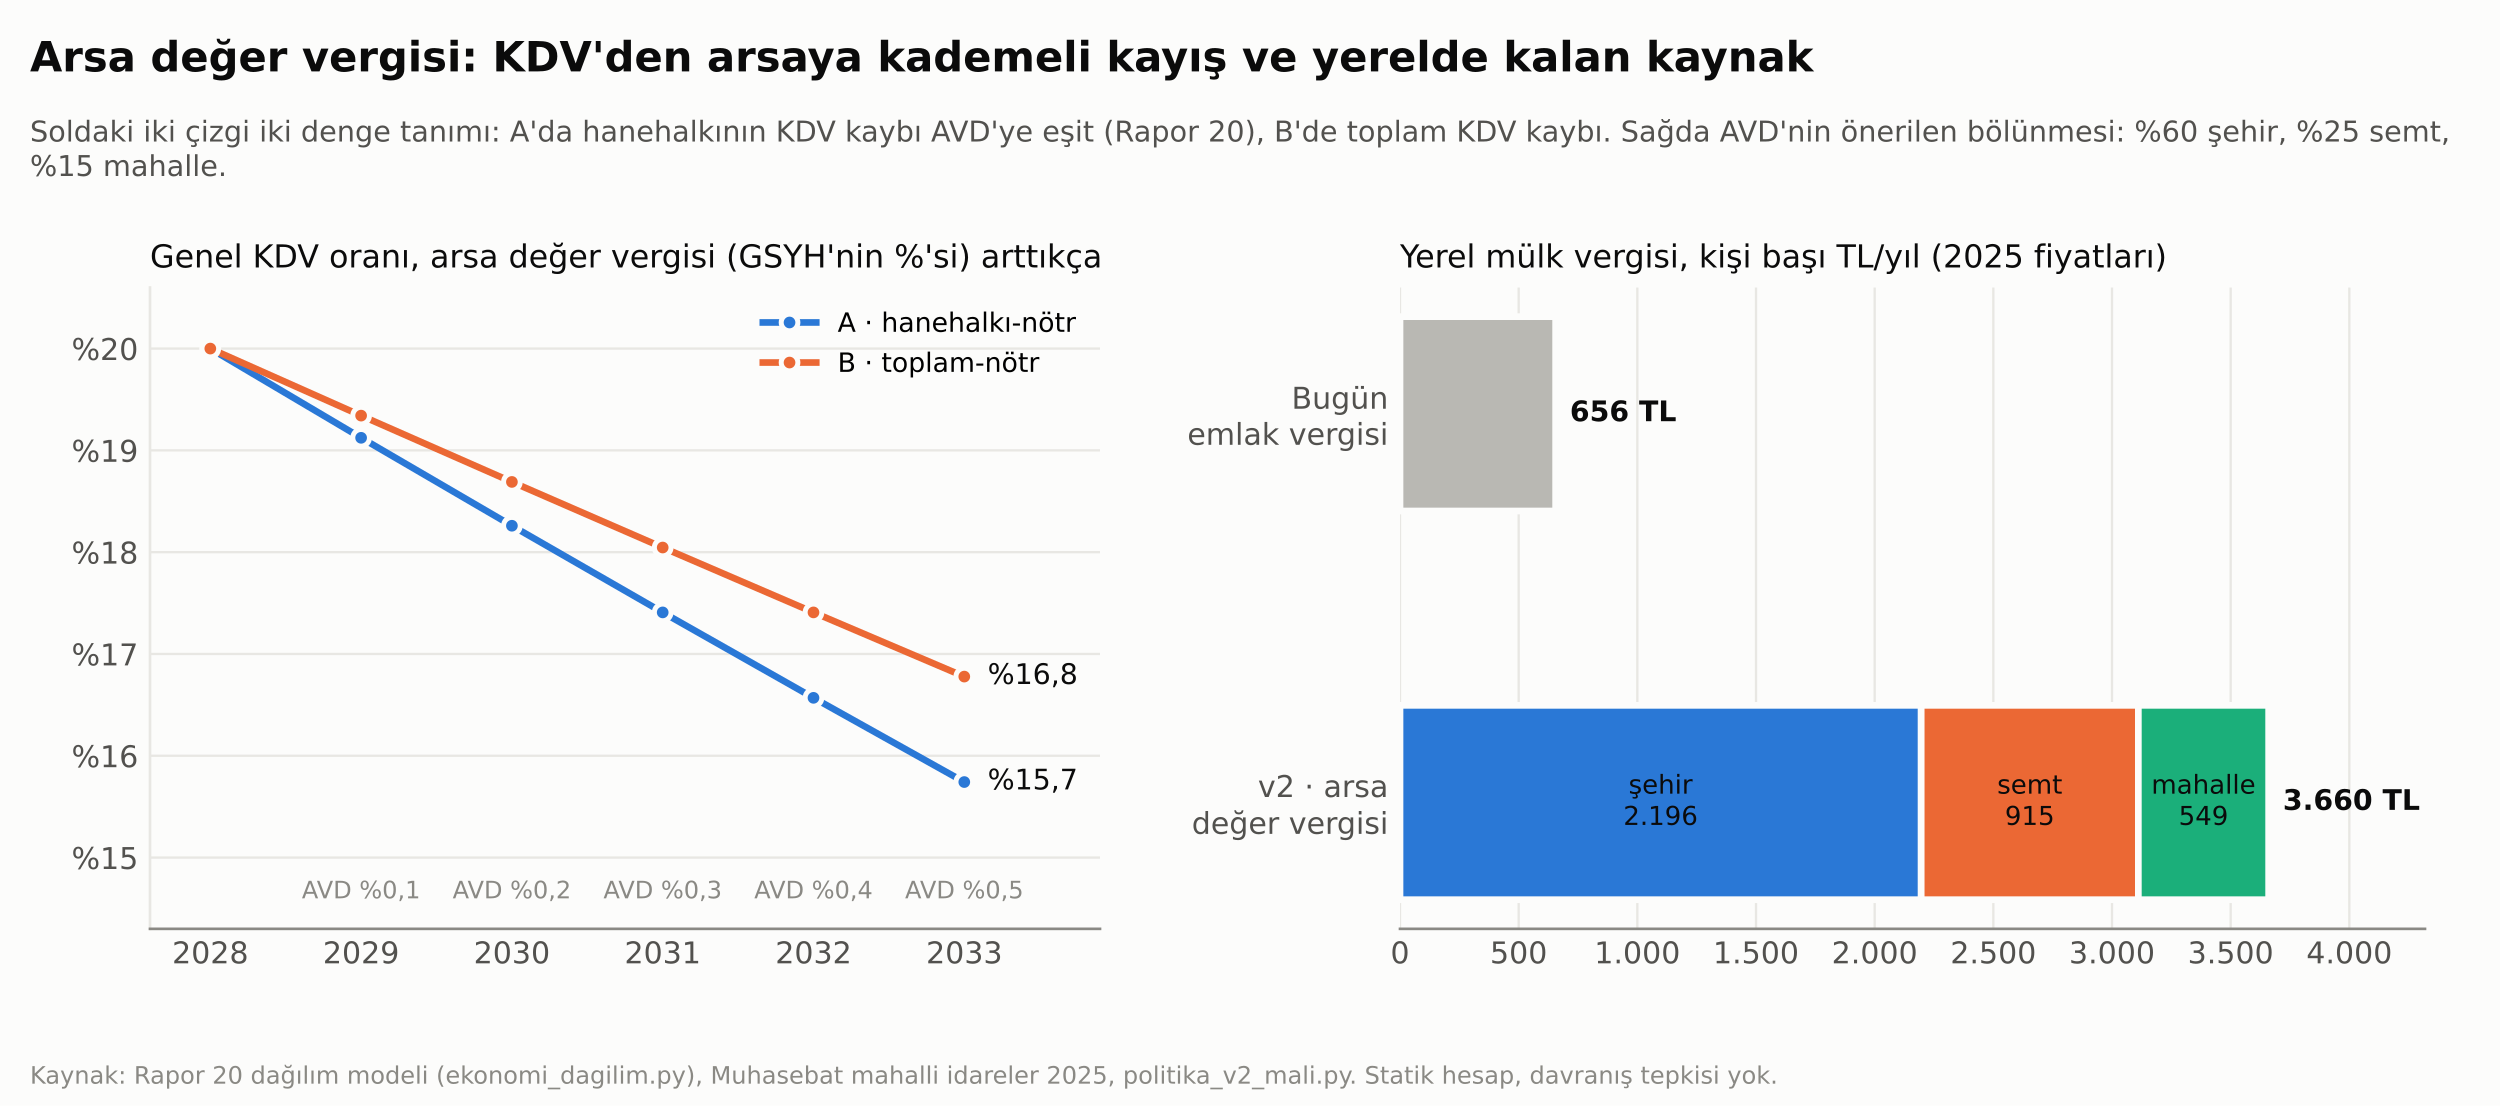
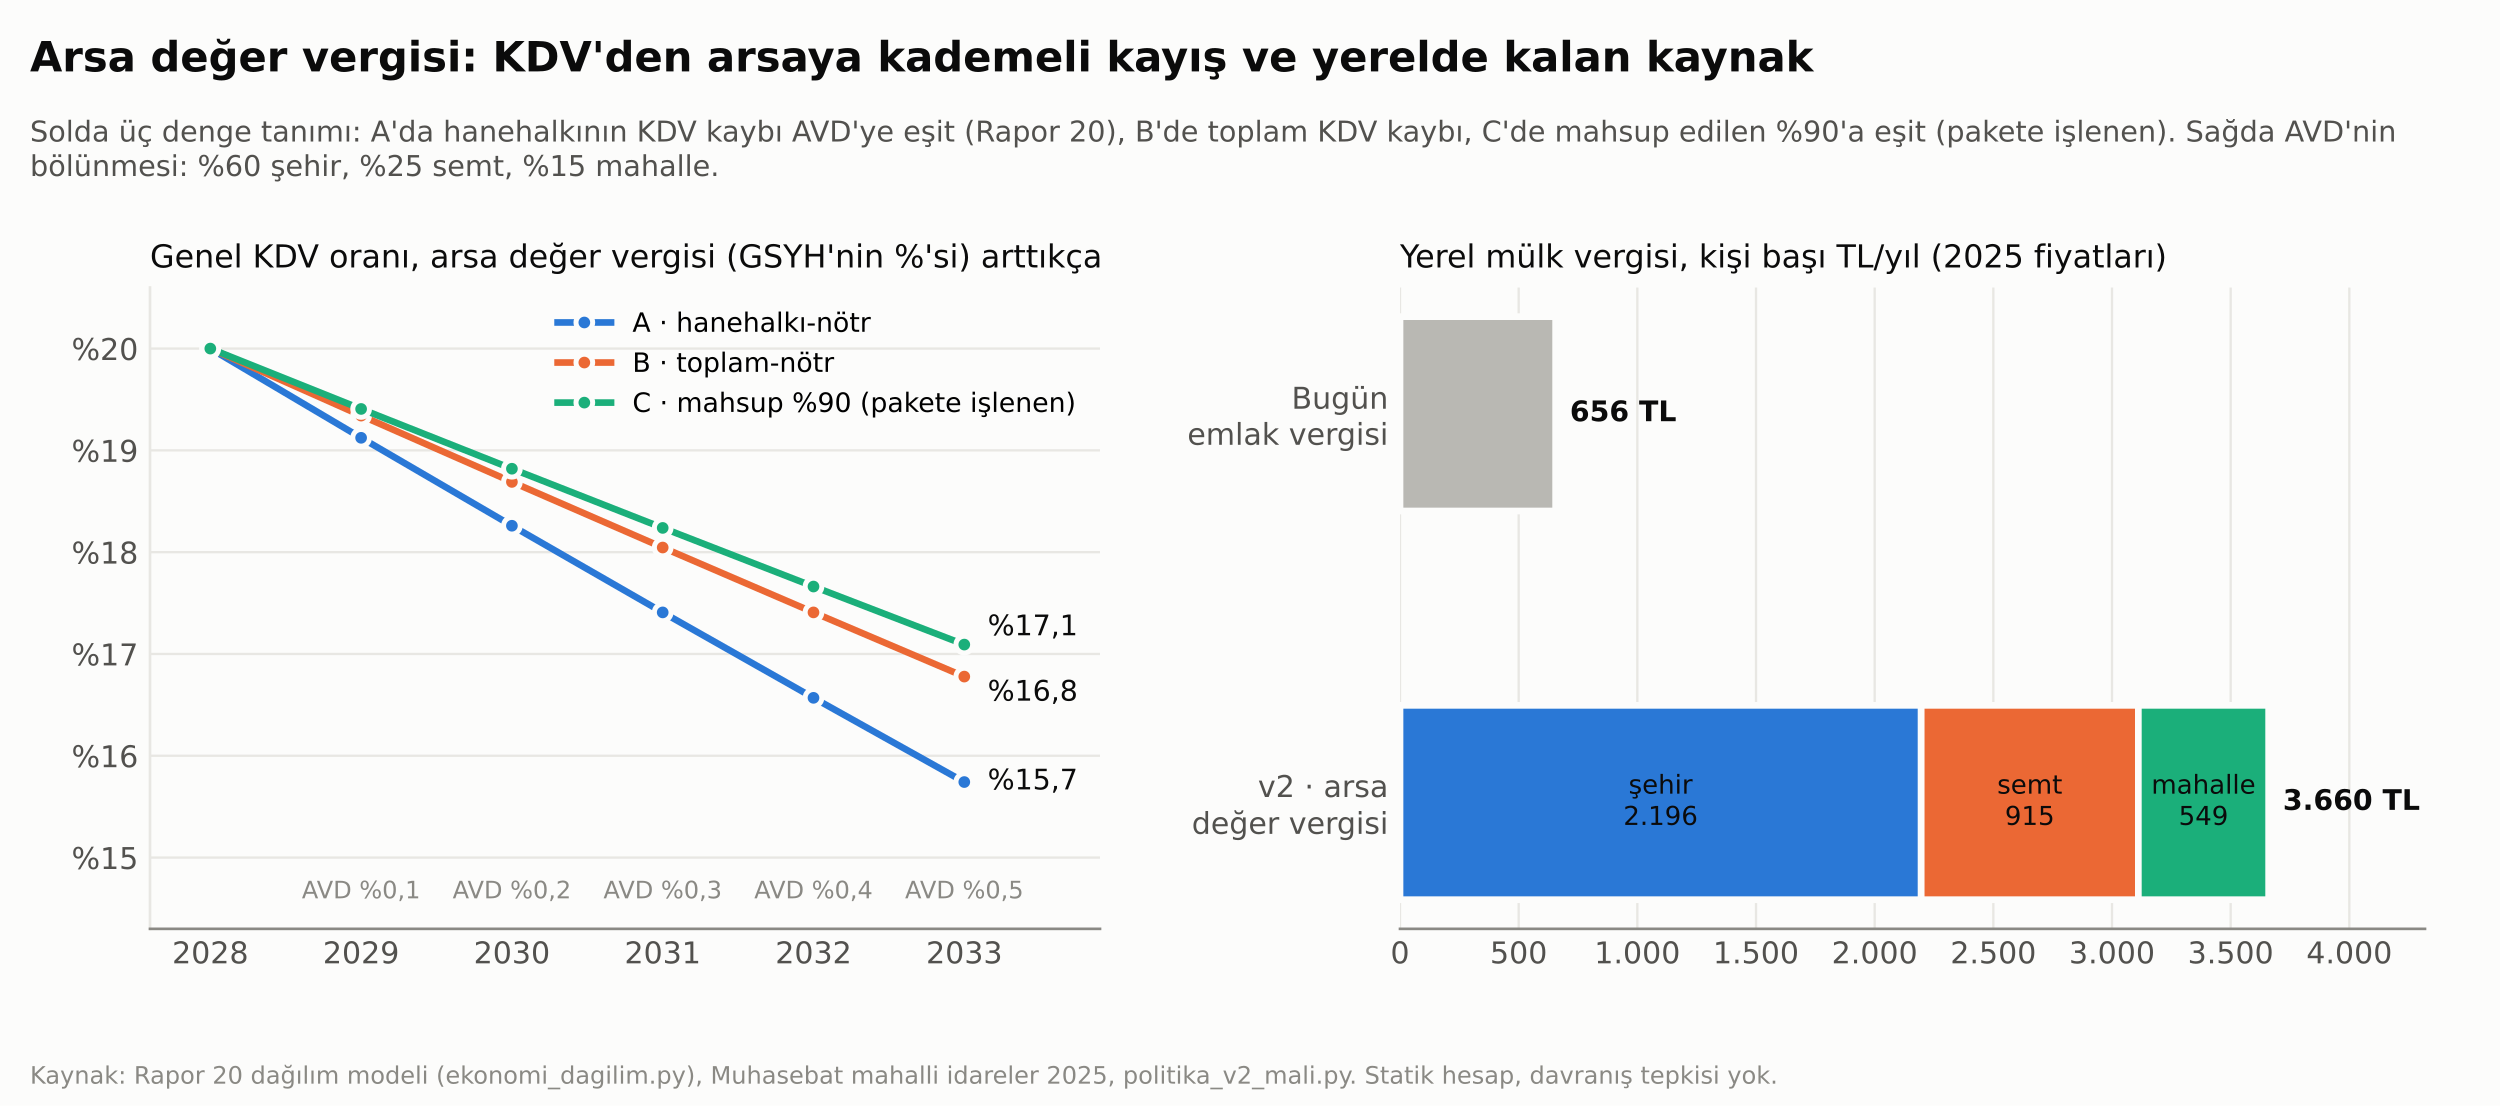
<svg xmlns="http://www.w3.org/2000/svg" xmlns:xlink="http://www.w3.org/1999/xlink" width="748.8pt" height="331.2pt" viewBox="0 0 748.8 331.2" version="1.1">
  <defs>
    <style type="text/css">*{stroke-linejoin: round; stroke-linecap: butt}</style>
  </defs>
  <g id="figure_1">
    <g id="patch_1">
      <path d="M 0 331.2  L 748.8 331.2  L 748.8 0  L 0 0  z " style="fill: #fcfcfb" />
    </g>
    <g id="axes_1">
      <g id="patch_2">
        <path d="M 44.928 278.208  L 329.472 278.208  L 329.472 86.112  L 44.928 86.112  z " style="fill: #fcfcfb" />
      </g>
      <g id="matplotlib.axis_1">
        <g id="xtick_1">
          <g id="line2d_1" />
          <g id="text_1">
            <text style="font-size: 9px; font-family: 'DejaVu Sans'; text-anchor: middle; fill: #52514e" x="62.994" y="288.546" transform="rotate(-0 62.99429 288.5459)">2028</text>
          </g>
        </g>
        <g id="xtick_2">
          <g id="line2d_2" />
          <g id="text_2">
            <text style="font-size: 9px; font-family: 'DejaVu Sans'; text-anchor: middle; fill: #52514e" x="108.16" y="288.546" transform="rotate(-0 108.16 288.5459)">2029</text>
          </g>
        </g>
        <g id="xtick_3">
          <g id="line2d_3" />
          <g id="text_3">
            <text style="font-size: 9px; font-family: 'DejaVu Sans'; text-anchor: middle; fill: #52514e" x="153.326" y="288.546" transform="rotate(-0 153.3257 288.5459)">2030</text>
          </g>
        </g>
        <g id="xtick_4">
          <g id="line2d_4" />
          <g id="text_4">
            <text style="font-size: 9px; font-family: 'DejaVu Sans'; text-anchor: middle; fill: #52514e" x="198.491" y="288.546" transform="rotate(-0 198.4914 288.5459)">2031</text>
          </g>
        </g>
        <g id="xtick_5">
          <g id="line2d_5" />
          <g id="text_5">
            <text style="font-size: 9px; font-family: 'DejaVu Sans'; text-anchor: middle; fill: #52514e" x="243.657" y="288.546" transform="rotate(-0 243.6571 288.5459)">2032</text>
          </g>
        </g>
        <g id="xtick_6">
          <g id="line2d_6" />
          <g id="text_6">
            <text style="font-size: 9px; font-family: 'DejaVu Sans'; text-anchor: middle; fill: #52514e" x="288.823" y="288.546" transform="rotate(-0 288.8229 288.5459)">2033</text>
          </g>
        </g>
      </g>
      <g id="matplotlib.axis_2">
        <g id="ytick_1">
          <g id="line2d_7">
-             <path d="M 44.928 256.864  L 329.472 256.864  " clip-path="url(#pe2fc08d6ae)" style="fill: none; stroke: #e8e7e3; stroke-width: 0.7; stroke-linecap: square" />
+             <path d="M 44.928 256.864  L 329.472 256.864  " clip-path="url(#p0016847a85)" style="fill: none; stroke: #e8e7e3; stroke-width: 0.7; stroke-linecap: square" />
          </g>
          <g id="line2d_8" />
          <g id="text_7">
            <text style="font-size: 9px; font-family: 'DejaVu Sans'; text-anchor: end; fill: #52514e" x="41.428" y="260.283" transform="rotate(-0 41.428 260.2829)">%15</text>
          </g>
        </g>
        <g id="ytick_2">
          <g id="line2d_9">
-             <path d="M 44.928 226.373  L 329.472 226.373  " clip-path="url(#pe2fc08d6ae)" style="fill: none; stroke: #e8e7e3; stroke-width: 0.7; stroke-linecap: square" />
+             <path d="M 44.928 226.373  L 329.472 226.373  " clip-path="url(#p0016847a85)" style="fill: none; stroke: #e8e7e3; stroke-width: 0.7; stroke-linecap: square" />
          </g>
          <g id="line2d_10" />
          <g id="text_8">
            <text style="font-size: 9px; font-family: 'DejaVu Sans'; text-anchor: end; fill: #52514e" x="41.428" y="229.792" transform="rotate(-0 41.428 229.7915)">%16</text>
          </g>
        </g>
        <g id="ytick_3">
          <g id="line2d_11">
-             <path d="M 44.928 195.881  L 329.472 195.881  " clip-path="url(#pe2fc08d6ae)" style="fill: none; stroke: #e8e7e3; stroke-width: 0.7; stroke-linecap: square" />
+             <path d="M 44.928 195.881  L 329.472 195.881  " clip-path="url(#p0016847a85)" style="fill: none; stroke: #e8e7e3; stroke-width: 0.7; stroke-linecap: square" />
          </g>
          <g id="line2d_12" />
          <g id="text_9">
            <text style="font-size: 9px; font-family: 'DejaVu Sans'; text-anchor: end; fill: #52514e" x="41.428" y="199.3" transform="rotate(-0 41.428 199.3001)">%17</text>
          </g>
        </g>
        <g id="ytick_4">
          <g id="line2d_13">
-             <path d="M 44.928 165.39  L 329.472 165.39  " clip-path="url(#pe2fc08d6ae)" style="fill: none; stroke: #e8e7e3; stroke-width: 0.7; stroke-linecap: square" />
+             <path d="M 44.928 165.39  L 329.472 165.39  " clip-path="url(#p0016847a85)" style="fill: none; stroke: #e8e7e3; stroke-width: 0.7; stroke-linecap: square" />
          </g>
          <g id="line2d_14" />
          <g id="text_10">
            <text style="font-size: 9px; font-family: 'DejaVu Sans'; text-anchor: end; fill: #52514e" x="41.428" y="168.809" transform="rotate(-0 41.428 168.8087)">%18</text>
          </g>
        </g>
        <g id="ytick_5">
          <g id="line2d_15">
-             <path d="M 44.928 134.898  L 329.472 134.898  " clip-path="url(#pe2fc08d6ae)" style="fill: none; stroke: #e8e7e3; stroke-width: 0.7; stroke-linecap: square" />
+             <path d="M 44.928 134.898  L 329.472 134.898  " clip-path="url(#p0016847a85)" style="fill: none; stroke: #e8e7e3; stroke-width: 0.7; stroke-linecap: square" />
          </g>
          <g id="line2d_16" />
          <g id="text_11">
            <text style="font-size: 9px; font-family: 'DejaVu Sans'; text-anchor: end; fill: #52514e" x="41.428" y="138.317" transform="rotate(-0 41.428 138.3172)">%19</text>
          </g>
        </g>
        <g id="ytick_6">
          <g id="line2d_17">
-             <path d="M 44.928 104.407  L 329.472 104.407  " clip-path="url(#pe2fc08d6ae)" style="fill: none; stroke: #e8e7e3; stroke-width: 0.7; stroke-linecap: square" />
+             <path d="M 44.928 104.407  L 329.472 104.407  " clip-path="url(#p0016847a85)" style="fill: none; stroke: #e8e7e3; stroke-width: 0.7; stroke-linecap: square" />
          </g>
          <g id="line2d_18" />
          <g id="text_12">
            <text style="font-size: 9px; font-family: 'DejaVu Sans'; text-anchor: end; fill: #52514e" x="41.428" y="107.826" transform="rotate(-0 41.428 107.8258)">%20</text>
          </g>
        </g>
      </g>
      <g id="line2d_19">
-         <path d="M 62.994 104.407  L 108.16 131.132  L 153.326 157.47  L 198.491 183.428  L 243.657 209.015  L 288.823 234.24  " clip-path="url(#pe2fc08d6ae)" style="fill: none; stroke: #2a78d6; stroke-width: 2; stroke-linecap: square" />
+         <path d="M 62.994 104.407  L 108.16 131.132  L 153.326 157.47  L 198.491 183.428  L 243.657 209.015  L 288.823 234.24  " clip-path="url(#p0016847a85)" style="fill: none; stroke: #2a78d6; stroke-width: 2; stroke-linecap: square" />
        <defs>
-           <path id="m3d998fdf48" d="M 0 2.5  C 0.663 2.5 1.299 2.237 1.768 1.768  C 2.237 1.299 2.5 0.663 2.5 0  C 2.5 -0.663 2.237 -1.299 1.768 -1.768  C 1.299 -2.237 0.663 -2.5 0 -2.5  C -0.663 -2.5 -1.299 -2.237 -1.768 -1.768  C -2.237 -1.299 -2.5 -0.663 -2.5 0  C -2.5 0.663 -2.237 1.299 -1.768 1.768  C -1.299 2.237 -0.663 2.5 0 2.5  z " style="stroke: #fcfcfb; stroke-width: 1.5" />
+           <path id="m963bd24d7d" d="M 0 2.5  C 0.663 2.5 1.299 2.237 1.768 1.768  C 2.237 1.299 2.5 0.663 2.5 0  C 2.5 -0.663 2.237 -1.299 1.768 -1.768  C 1.299 -2.237 0.663 -2.5 0 -2.5  C -0.663 -2.5 -1.299 -2.237 -1.768 -1.768  C -2.237 -1.299 -2.5 -0.663 -2.5 0  C -2.5 0.663 -2.237 1.299 -1.768 1.768  C -1.299 2.237 -0.663 2.5 0 2.5  z " style="stroke: #fcfcfb; stroke-width: 1.5" />
        </defs>
-         <g clip-path="url(#pe2fc08d6ae)">
-           <use xlink:href="#m3d998fdf48" x="62.994" y="104.407" style="fill: #2a78d6; stroke: #fcfcfb; stroke-width: 1.5" />
-           <use xlink:href="#m3d998fdf48" x="108.16" y="131.132" style="fill: #2a78d6; stroke: #fcfcfb; stroke-width: 1.5" />
-           <use xlink:href="#m3d998fdf48" x="153.326" y="157.47" style="fill: #2a78d6; stroke: #fcfcfb; stroke-width: 1.5" />
-           <use xlink:href="#m3d998fdf48" x="198.491" y="183.428" style="fill: #2a78d6; stroke: #fcfcfb; stroke-width: 1.5" />
-           <use xlink:href="#m3d998fdf48" x="243.657" y="209.015" style="fill: #2a78d6; stroke: #fcfcfb; stroke-width: 1.5" />
-           <use xlink:href="#m3d998fdf48" x="288.823" y="234.24" style="fill: #2a78d6; stroke: #fcfcfb; stroke-width: 1.5" />
+         <g clip-path="url(#p0016847a85)">
+           <use xlink:href="#m963bd24d7d" x="62.994" y="104.407" style="fill: #2a78d6; stroke: #fcfcfb; stroke-width: 1.5" />
+           <use xlink:href="#m963bd24d7d" x="108.16" y="131.132" style="fill: #2a78d6; stroke: #fcfcfb; stroke-width: 1.5" />
+           <use xlink:href="#m963bd24d7d" x="153.326" y="157.47" style="fill: #2a78d6; stroke: #fcfcfb; stroke-width: 1.5" />
+           <use xlink:href="#m963bd24d7d" x="198.491" y="183.428" style="fill: #2a78d6; stroke: #fcfcfb; stroke-width: 1.5" />
+           <use xlink:href="#m963bd24d7d" x="243.657" y="209.015" style="fill: #2a78d6; stroke: #fcfcfb; stroke-width: 1.5" />
+           <use xlink:href="#m963bd24d7d" x="288.823" y="234.24" style="fill: #2a78d6; stroke: #fcfcfb; stroke-width: 1.5" />
        </g>
      </g>
      <g id="line2d_20">
-         <path d="M 62.994 104.407  L 108.16 124.487  L 153.326 144.349  L 198.491 163.995  L 243.657 183.428  L 288.823 202.653  " clip-path="url(#pe2fc08d6ae)" style="fill: none; stroke: #eb6834; stroke-width: 2; stroke-linecap: square" />
+         <path d="M 62.994 104.407  L 108.16 124.487  L 153.326 144.349  L 198.491 163.995  L 243.657 183.428  L 288.823 202.653  " clip-path="url(#p0016847a85)" style="fill: none; stroke: #eb6834; stroke-width: 2; stroke-linecap: square" />
        <defs>
-           <path id="m95c33f3fb6" d="M 0 2.5  C 0.663 2.5 1.299 2.237 1.768 1.768  C 2.237 1.299 2.5 0.663 2.5 0  C 2.5 -0.663 2.237 -1.299 1.768 -1.768  C 1.299 -2.237 0.663 -2.5 0 -2.5  C -0.663 -2.5 -1.299 -2.237 -1.768 -1.768  C -2.237 -1.299 -2.5 -0.663 -2.5 0  C -2.5 0.663 -2.237 1.299 -1.768 1.768  C -1.299 2.237 -0.663 2.5 0 2.5  z " style="stroke: #fcfcfb; stroke-width: 1.5" />
+           <path id="m0f2cee1a02" d="M 0 2.5  C 0.663 2.5 1.299 2.237 1.768 1.768  C 2.237 1.299 2.5 0.663 2.5 0  C 2.5 -0.663 2.237 -1.299 1.768 -1.768  C 1.299 -2.237 0.663 -2.5 0 -2.5  C -0.663 -2.5 -1.299 -2.237 -1.768 -1.768  C -2.237 -1.299 -2.5 -0.663 -2.5 0  C -2.5 0.663 -2.237 1.299 -1.768 1.768  C -1.299 2.237 -0.663 2.5 0 2.5  z " style="stroke: #fcfcfb; stroke-width: 1.5" />
        </defs>
-         <g clip-path="url(#pe2fc08d6ae)">
-           <use xlink:href="#m95c33f3fb6" x="62.994" y="104.407" style="fill: #eb6834; stroke: #fcfcfb; stroke-width: 1.5" />
-           <use xlink:href="#m95c33f3fb6" x="108.16" y="124.487" style="fill: #eb6834; stroke: #fcfcfb; stroke-width: 1.5" />
-           <use xlink:href="#m95c33f3fb6" x="153.326" y="144.349" style="fill: #eb6834; stroke: #fcfcfb; stroke-width: 1.5" />
-           <use xlink:href="#m95c33f3fb6" x="198.491" y="163.995" style="fill: #eb6834; stroke: #fcfcfb; stroke-width: 1.5" />
-           <use xlink:href="#m95c33f3fb6" x="243.657" y="183.428" style="fill: #eb6834; stroke: #fcfcfb; stroke-width: 1.5" />
-           <use xlink:href="#m95c33f3fb6" x="288.823" y="202.653" style="fill: #eb6834; stroke: #fcfcfb; stroke-width: 1.5" />
+         <g clip-path="url(#p0016847a85)">
+           <use xlink:href="#m0f2cee1a02" x="62.994" y="104.407" style="fill: #eb6834; stroke: #fcfcfb; stroke-width: 1.5" />
+           <use xlink:href="#m0f2cee1a02" x="108.16" y="124.487" style="fill: #eb6834; stroke: #fcfcfb; stroke-width: 1.5" />
+           <use xlink:href="#m0f2cee1a02" x="153.326" y="144.349" style="fill: #eb6834; stroke: #fcfcfb; stroke-width: 1.5" />
+           <use xlink:href="#m0f2cee1a02" x="198.491" y="163.995" style="fill: #eb6834; stroke: #fcfcfb; stroke-width: 1.5" />
+           <use xlink:href="#m0f2cee1a02" x="243.657" y="183.428" style="fill: #eb6834; stroke: #fcfcfb; stroke-width: 1.5" />
+           <use xlink:href="#m0f2cee1a02" x="288.823" y="202.653" style="fill: #eb6834; stroke: #fcfcfb; stroke-width: 1.5" />
+         </g>
+       </g>
+       <g id="line2d_21">
+         <path d="M 62.994 104.407  L 108.16 122.489  L 153.326 140.394  L 198.491 158.123  L 243.657 175.68  L 288.823 193.066  " clip-path="url(#p0016847a85)" style="fill: none; stroke: #1baf7a; stroke-width: 2; stroke-linecap: square" />
+         <defs>
+           <path id="me73577662a" d="M 0 2.5  C 0.663 2.5 1.299 2.237 1.768 1.768  C 2.237 1.299 2.5 0.663 2.5 0  C 2.5 -0.663 2.237 -1.299 1.768 -1.768  C 1.299 -2.237 0.663 -2.5 0 -2.5  C -0.663 -2.5 -1.299 -2.237 -1.768 -1.768  C -2.237 -1.299 -2.5 -0.663 -2.5 0  C -2.5 0.663 -2.237 1.299 -1.768 1.768  C -1.299 2.237 -0.663 2.5 0 2.5  z " style="stroke: #fcfcfb; stroke-width: 1.5" />
+         </defs>
+         <g clip-path="url(#p0016847a85)">
+           <use xlink:href="#me73577662a" x="62.994" y="104.407" style="fill: #1baf7a; stroke: #fcfcfb; stroke-width: 1.5" />
+           <use xlink:href="#me73577662a" x="108.16" y="122.489" style="fill: #1baf7a; stroke: #fcfcfb; stroke-width: 1.5" />
+           <use xlink:href="#me73577662a" x="153.326" y="140.394" style="fill: #1baf7a; stroke: #fcfcfb; stroke-width: 1.5" />
+           <use xlink:href="#me73577662a" x="198.491" y="158.123" style="fill: #1baf7a; stroke: #fcfcfb; stroke-width: 1.5" />
+           <use xlink:href="#me73577662a" x="243.657" y="175.68" style="fill: #1baf7a; stroke: #fcfcfb; stroke-width: 1.5" />
+           <use xlink:href="#me73577662a" x="288.823" y="193.066" style="fill: #1baf7a; stroke: #fcfcfb; stroke-width: 1.5" />
        </g>
      </g>
      <g id="patch_3">
        <path d="M 44.928 278.208  L 44.928 86.112  " style="fill: none; stroke: #e8e7e3; stroke-width: 0.8; stroke-linejoin: miter; stroke-linecap: square" />
      </g>
      <g id="patch_4">
        <path d="M 44.928 278.208  L 329.472 278.208  " style="fill: none; stroke: #8a8984; stroke-width: 0.8; stroke-linejoin: miter; stroke-linecap: square" />
      </g>
      <g id="text_13">
        <text style="font-size: 8.5px; font-family: 'DejaVu Sans'; text-anchor: start; fill: #0b0b0b" x="295.823" y="236.448" transform="rotate(-0 295.8229 236.4476)">%15,7</text>
      </g>
      <g id="text_14">
-         <text style="font-size: 8.5px; font-family: 'DejaVu Sans'; text-anchor: start; fill: #0b0b0b" x="295.823" y="204.861" transform="rotate(-0 295.8229 204.861)">%16,8</text>
+         <text style="font-size: 8.5px; font-family: 'DejaVu Sans'; text-anchor: start; fill: #0b0b0b" x="295.823" y="209.861" transform="rotate(-0 295.8229 209.861)">%16,8</text>
      </g>
      <g id="text_15">
+         <text style="font-size: 8.5px; font-family: 'DejaVu Sans'; text-anchor: start; fill: #0b0b0b" x="295.823" y="190.274" transform="rotate(-0 295.8229 190.2744)">%17,1</text>
+       </g>
+       <g id="text_16">
        <text style="font-size: 7.2px; font-family: 'DejaVu Sans'; text-anchor: middle; fill: #8a8984" x="108.16" y="269.061" transform="rotate(-0 108.16 269.0606)">AVD %0,1</text>
      </g>
-       <g id="text_16">
+       <g id="text_17">
        <text style="font-size: 7.2px; font-family: 'DejaVu Sans'; text-anchor: middle; fill: #8a8984" x="153.326" y="269.061" transform="rotate(-0 153.3257 269.0606)">AVD %0,2</text>
      </g>
-       <g id="text_17">
+       <g id="text_18">
        <text style="font-size: 7.2px; font-family: 'DejaVu Sans'; text-anchor: middle; fill: #8a8984" x="198.491" y="269.061" transform="rotate(-0 198.4914 269.0606)">AVD %0,3</text>
      </g>
-       <g id="text_18">
+       <g id="text_19">
        <text style="font-size: 7.2px; font-family: 'DejaVu Sans'; text-anchor: middle; fill: #8a8984" x="243.657" y="269.061" transform="rotate(-0 243.6571 269.0606)">AVD %0,4</text>
      </g>
-       <g id="text_19">
+       <g id="text_20">
        <text style="font-size: 7.2px; font-family: 'DejaVu Sans'; text-anchor: middle; fill: #8a8984" x="288.823" y="269.061" transform="rotate(-0 288.8229 269.0606)">AVD %0,5</text>
      </g>
-       <g id="text_20">
+       <g id="text_21">
        <text style="font-size: 9.5px; font-family: 'DejaVu Sans'; text-anchor: start; fill: #0b0b0b" x="44.928" y="80.112" transform="rotate(-0 44.928 80.112)">Genel KDV oranı, arsa değer vergisi (GSYH'nin %'si) arttıkça</text>
      </g>
      <g id="legend_1">
-         <g id="line2d_21">
-           <path d="M 228.481 96.591  L 236.481 96.591  L 244.481 96.591  " style="fill: none; stroke: #2a78d6; stroke-width: 2; stroke-linecap: square" />
+         <g id="line2d_22">
+           <path d="M 167.018 96.591  L 175.018 96.591  L 183.018 96.591  " style="fill: none; stroke: #2a78d6; stroke-width: 2; stroke-linecap: square" />
          <g>
-             <use xlink:href="#m3d998fdf48" x="236.481" y="96.591" style="fill: #2a78d6; stroke: #fcfcfb; stroke-width: 1.5" />
-           </g>
-         </g>
-         <g id="text_21">
-           <text style="font-size: 8px; font-family: 'DejaVu Sans'; text-anchor: start" x="250.881" y="99.391" transform="rotate(-0 250.8808 99.39075)">A · hanehalkı-nötr</text>
-         </g>
-         <g id="line2d_22">
-           <path d="M 228.481 108.591  L 236.481 108.591  L 244.481 108.591  " style="fill: none; stroke: #eb6834; stroke-width: 2; stroke-linecap: square" />
+             <use xlink:href="#m963bd24d7d" x="175.018" y="96.591" style="fill: #2a78d6; stroke: #fcfcfb; stroke-width: 1.5" />
+           </g>
+         </g>
+         <g id="text_22">
+           <text style="font-size: 8px; font-family: 'DejaVu Sans'; text-anchor: start" x="189.418" y="99.391" transform="rotate(-0 189.4183 99.39075)">A · hanehalkı-nötr</text>
+         </g>
+         <g id="line2d_23">
+           <path d="M 167.018 108.591  L 175.018 108.591  L 183.018 108.591  " style="fill: none; stroke: #eb6834; stroke-width: 2; stroke-linecap: square" />
          <g>
-             <use xlink:href="#m95c33f3fb6" x="236.481" y="108.591" style="fill: #eb6834; stroke: #fcfcfb; stroke-width: 1.5" />
-           </g>
-         </g>
-         <g id="text_22">
-           <text style="font-size: 8px; font-family: 'DejaVu Sans'; text-anchor: start" x="250.881" y="111.391" transform="rotate(-0 250.8808 111.3914)">B · toplam-nötr</text>
+             <use xlink:href="#m0f2cee1a02" x="175.018" y="108.591" style="fill: #eb6834; stroke: #fcfcfb; stroke-width: 1.5" />
+           </g>
+         </g>
+         <g id="text_23">
+           <text style="font-size: 8px; font-family: 'DejaVu Sans'; text-anchor: start" x="189.418" y="111.391" transform="rotate(-0 189.4183 111.3914)">B · toplam-nötr</text>
+         </g>
+         <g id="line2d_24">
+           <path d="M 167.018 120.592  L 175.018 120.592  L 183.018 120.592  " style="fill: none; stroke: #1baf7a; stroke-width: 2; stroke-linecap: square" />
+           <g>
+             <use xlink:href="#me73577662a" x="175.018" y="120.592" style="fill: #1baf7a; stroke: #fcfcfb; stroke-width: 1.5" />
+           </g>
+         </g>
+         <g id="text_24">
+           <text style="font-size: 8px; font-family: 'DejaVu Sans'; text-anchor: start" x="189.418" y="123.392" transform="rotate(-0 189.4183 123.392)">C · mahsup %90 (pakete işlenen)</text>
        </g>
      </g>
    </g>
    <g id="axes_2">
      <g id="patch_5">
        <path d="M 419.328 278.208  L 726.336 278.208  L 726.336 86.112  L 419.328 86.112  z " style="fill: #fcfcfb" />
      </g>
      <g id="matplotlib.axis_3">
        <g id="xtick_7">
-           <g id="line2d_23">
-             <path d="M 419.328 278.208  L 419.328 86.112  " clip-path="url(#p020399f707)" style="fill: none; stroke: #e8e7e3; stroke-width: 0.7; stroke-linecap: square" />
-           </g>
-           <g id="line2d_24" />
-           <g id="text_23">
+           <g id="line2d_25">
+             <path d="M 419.328 278.208  L 419.328 86.112  " clip-path="url(#p23749fb33b)" style="fill: none; stroke: #e8e7e3; stroke-width: 0.7; stroke-linecap: square" />
+           </g>
+           <g id="line2d_26" />
+           <g id="text_25">
            <text style="font-size: 9px; font-family: 'DejaVu Sans'; text-anchor: middle; fill: #52514e" x="419.328" y="288.546" transform="rotate(-0 419.328 288.5459)">0</text>
          </g>
        </g>
        <g id="xtick_8">
-           <g id="line2d_25">
-             <path d="M 454.87 278.208  L 454.87 86.112  " clip-path="url(#p020399f707)" style="fill: none; stroke: #e8e7e3; stroke-width: 0.7; stroke-linecap: square" />
-           </g>
-           <g id="line2d_26" />
-           <g id="text_24">
+           <g id="line2d_27">
+             <path d="M 454.87 278.208  L 454.87 86.112  " clip-path="url(#p23749fb33b)" style="fill: none; stroke: #e8e7e3; stroke-width: 0.7; stroke-linecap: square" />
+           </g>
+           <g id="line2d_28" />
+           <g id="text_26">
            <text style="font-size: 9px; font-family: 'DejaVu Sans'; text-anchor: middle; fill: #52514e" x="454.87" y="288.546" transform="rotate(-0 454.8704 288.5459)">500</text>
          </g>
        </g>
        <g id="xtick_9">
-           <g id="line2d_27">
-             <path d="M 490.413 278.208  L 490.413 86.112  " clip-path="url(#p020399f707)" style="fill: none; stroke: #e8e7e3; stroke-width: 0.7; stroke-linecap: square" />
-           </g>
-           <g id="line2d_28" />
-           <g id="text_25">
+           <g id="line2d_29">
+             <path d="M 490.413 278.208  L 490.413 86.112  " clip-path="url(#p23749fb33b)" style="fill: none; stroke: #e8e7e3; stroke-width: 0.7; stroke-linecap: square" />
+           </g>
+           <g id="line2d_30" />
+           <g id="text_27">
            <text style="font-size: 9px; font-family: 'DejaVu Sans'; text-anchor: middle; fill: #52514e" x="490.413" y="288.546" transform="rotate(-0 490.4128 288.5459)">1.000</text>
          </g>
        </g>
        <g id="xtick_10">
-           <g id="line2d_29">
-             <path d="M 525.955 278.208  L 525.955 86.112  " clip-path="url(#p020399f707)" style="fill: none; stroke: #e8e7e3; stroke-width: 0.7; stroke-linecap: square" />
-           </g>
-           <g id="line2d_30" />
-           <g id="text_26">
+           <g id="line2d_31">
+             <path d="M 525.955 278.208  L 525.955 86.112  " clip-path="url(#p23749fb33b)" style="fill: none; stroke: #e8e7e3; stroke-width: 0.7; stroke-linecap: square" />
+           </g>
+           <g id="line2d_32" />
+           <g id="text_28">
            <text style="font-size: 9px; font-family: 'DejaVu Sans'; text-anchor: middle; fill: #52514e" x="525.955" y="288.546" transform="rotate(-0 525.9552 288.5459)">1.500</text>
          </g>
        </g>
        <g id="xtick_11">
-           <g id="line2d_31">
-             <path d="M 561.498 278.208  L 561.498 86.112  " clip-path="url(#p020399f707)" style="fill: none; stroke: #e8e7e3; stroke-width: 0.7; stroke-linecap: square" />
-           </g>
-           <g id="line2d_32" />
-           <g id="text_27">
+           <g id="line2d_33">
+             <path d="M 561.498 278.208  L 561.498 86.112  " clip-path="url(#p23749fb33b)" style="fill: none; stroke: #e8e7e3; stroke-width: 0.7; stroke-linecap: square" />
+           </g>
+           <g id="line2d_34" />
+           <g id="text_29">
            <text style="font-size: 9px; font-family: 'DejaVu Sans'; text-anchor: middle; fill: #52514e" x="561.498" y="288.546" transform="rotate(-0 561.4976 288.5459)">2.000</text>
          </g>
        </g>
        <g id="xtick_12">
-           <g id="line2d_33">
-             <path d="M 597.04 278.208  L 597.04 86.112  " clip-path="url(#p020399f707)" style="fill: none; stroke: #e8e7e3; stroke-width: 0.7; stroke-linecap: square" />
-           </g>
-           <g id="line2d_34" />
-           <g id="text_28">
+           <g id="line2d_35">
+             <path d="M 597.04 278.208  L 597.04 86.112  " clip-path="url(#p23749fb33b)" style="fill: none; stroke: #e8e7e3; stroke-width: 0.7; stroke-linecap: square" />
+           </g>
+           <g id="line2d_36" />
+           <g id="text_30">
            <text style="font-size: 9px; font-family: 'DejaVu Sans'; text-anchor: middle; fill: #52514e" x="597.04" y="288.546" transform="rotate(-0 597.04 288.5459)">2.500</text>
          </g>
        </g>
        <g id="xtick_13">
-           <g id="line2d_35">
-             <path d="M 632.582 278.208  L 632.582 86.112  " clip-path="url(#p020399f707)" style="fill: none; stroke: #e8e7e3; stroke-width: 0.7; stroke-linecap: square" />
-           </g>
-           <g id="line2d_36" />
-           <g id="text_29">
+           <g id="line2d_37">
+             <path d="M 632.582 278.208  L 632.582 86.112  " clip-path="url(#p23749fb33b)" style="fill: none; stroke: #e8e7e3; stroke-width: 0.7; stroke-linecap: square" />
+           </g>
+           <g id="line2d_38" />
+           <g id="text_31">
            <text style="font-size: 9px; font-family: 'DejaVu Sans'; text-anchor: middle; fill: #52514e" x="632.582" y="288.546" transform="rotate(-0 632.5824 288.5459)">3.000</text>
          </g>
        </g>
        <g id="xtick_14">
-           <g id="line2d_37">
-             <path d="M 668.125 278.208  L 668.125 86.112  " clip-path="url(#p020399f707)" style="fill: none; stroke: #e8e7e3; stroke-width: 0.7; stroke-linecap: square" />
-           </g>
-           <g id="line2d_38" />
-           <g id="text_30">
+           <g id="line2d_39">
+             <path d="M 668.125 278.208  L 668.125 86.112  " clip-path="url(#p23749fb33b)" style="fill: none; stroke: #e8e7e3; stroke-width: 0.7; stroke-linecap: square" />
+           </g>
+           <g id="line2d_40" />
+           <g id="text_32">
            <text style="font-size: 9px; font-family: 'DejaVu Sans'; text-anchor: middle; fill: #52514e" x="668.125" y="288.546" transform="rotate(-0 668.1248 288.5459)">3.500</text>
          </g>
        </g>
        <g id="xtick_15">
-           <g id="line2d_39">
-             <path d="M 703.667 278.208  L 703.667 86.112  " clip-path="url(#p020399f707)" style="fill: none; stroke: #e8e7e3; stroke-width: 0.7; stroke-linecap: square" />
-           </g>
-           <g id="line2d_40" />
-           <g id="text_31">
+           <g id="line2d_41">
+             <path d="M 703.667 278.208  L 703.667 86.112  " clip-path="url(#p23749fb33b)" style="fill: none; stroke: #e8e7e3; stroke-width: 0.7; stroke-linecap: square" />
+           </g>
+           <g id="line2d_42" />
+           <g id="text_33">
            <text style="font-size: 9px; font-family: 'DejaVu Sans'; text-anchor: middle; fill: #52514e" x="703.667" y="288.546" transform="rotate(-0 703.6672 288.5459)">4.000</text>
          </g>
        </g>
      </g>
      <g id="matplotlib.axis_4">
        <g id="ytick_7">
-           <g id="line2d_41" />
-           <g id="text_32">
+           <g id="line2d_43" />
+           <g id="text_34">
            <text style="font-size: 9px; font-family: 'DejaVu Sans'; fill: #52514e" transform="translate(376.775 238.7252)">v2 · arsa</text>
            <text style="font-size: 9px; font-family: 'DejaVu Sans'; fill: #52514e" transform="translate(356.9553 249.7554)">değer vergisi</text>
          </g>
        </g>
        <g id="ytick_8">
-           <g id="line2d_42" />
-           <g id="text_33">
+           <g id="line2d_44" />
+           <g id="text_35">
            <text style="font-size: 9px; font-family: 'DejaVu Sans'; fill: #52514e" transform="translate(386.8283 122.4172)">Bugün</text>
            <text style="font-size: 9px; font-family: 'DejaVu Sans'; fill: #52514e" transform="translate(355.6264 133.2197)">emlak vergisi</text>
          </g>
        </g>
      </g>
      <g id="patch_6">
-         <path d="M 419.328 269.476  L 575.434 269.476  L 575.434 211.265  L 419.328 211.265  z " clip-path="url(#p020399f707)" style="fill: #2a78d6; stroke: #fcfcfb; stroke-width: 2; stroke-linejoin: miter" />
+         <path d="M 419.328 269.476  L 575.434 269.476  L 575.434 211.265  L 419.328 211.265  z " clip-path="url(#p23749fb33b)" style="fill: #2a78d6; stroke: #fcfcfb; stroke-width: 2; stroke-linejoin: miter" />
      </g>
      <g id="patch_7">
-         <path d="M 575.434 269.476  L 640.478 269.476  L 640.478 211.265  L 575.434 211.265  z " clip-path="url(#p020399f707)" style="fill: #eb6834; stroke: #fcfcfb; stroke-width: 2; stroke-linejoin: miter" />
+         <path d="M 575.434 269.476  L 640.478 269.476  L 640.478 211.265  L 575.434 211.265  z " clip-path="url(#p23749fb33b)" style="fill: #eb6834; stroke: #fcfcfb; stroke-width: 2; stroke-linejoin: miter" />
      </g>
      <g id="patch_8">
-         <path d="M 640.478 269.476  L 679.504 269.476  L 679.504 211.265  L 640.478 211.265  z " clip-path="url(#p020399f707)" style="fill: #1baf7a; stroke: #fcfcfb; stroke-width: 2; stroke-linejoin: miter" />
+         <path d="M 640.478 269.476  L 679.504 269.476  L 679.504 211.265  L 640.478 211.265  z " clip-path="url(#p23749fb33b)" style="fill: #1baf7a; stroke: #fcfcfb; stroke-width: 2; stroke-linejoin: miter" />
      </g>
      <g id="patch_9">
-         <path d="M 419.328 153.055  L 465.946 153.055  L 465.946 94.844  L 419.328 94.844  z " clip-path="url(#p020399f707)" style="fill: #b9b8b3; stroke: #fcfcfb; stroke-width: 2; stroke-linejoin: miter" />
+         <path d="M 419.328 153.055  L 465.946 153.055  L 465.946 94.844  L 419.328 94.844  z " clip-path="url(#p23749fb33b)" style="fill: #b9b8b3; stroke: #fcfcfb; stroke-width: 2; stroke-linejoin: miter" />
      </g>
      <g id="patch_10">
        <path d="M 419.328 278.208  L 726.336 278.208  " style="fill: none; stroke: #8a8984; stroke-width: 0.8; stroke-linejoin: miter; stroke-linecap: square" />
      </g>
-       <g id="text_34">
+       <g id="text_36">
        <text style="font-size: 7.8px; font-family: 'DejaVu Sans'; fill: #0b0b0b" transform="translate(487.7911 237.7166)">şehir</text>
        <text style="font-size: 7.8px; font-family: 'DejaVu Sans'; fill: #0b0b0b" transform="translate(486.2159 247.0781)">2.196</text>
      </g>
-       <g id="text_35">
+       <g id="text_37">
        <text style="font-size: 7.8px; font-family: 'DejaVu Sans'; fill: #0b0b0b" transform="translate(598.1967 237.7163)">semt</text>
        <text style="font-size: 7.8px; font-family: 'DejaVu Sans'; fill: #0b0b0b" transform="translate(600.5117 247.0778)">915</text>
      </g>
-       <g id="text_36">
+       <g id="text_38">
        <text style="font-size: 7.8px; font-family: 'DejaVu Sans'; fill: #0b0b0b" transform="translate(644.374 237.7166)">mahalle</text>
        <text style="font-size: 7.8px; font-family: 'DejaVu Sans'; fill: #0b0b0b" transform="translate(652.5469 247.0781)">549</text>
      </g>
-       <g id="text_37">
+       <g id="text_39">
        <text style="font-weight: 700; font-size: 8.5px; font-family: 'DejaVu Sans'; text-anchor: start; fill: #0b0b0b" x="683.769" y="242.579" transform="rotate(-0 683.7694 242.5789)">3.660 TL</text>
      </g>
-       <g id="text_38">
+       <g id="text_40">
        <text style="font-weight: 700; font-size: 8.5px; font-family: 'DejaVu Sans'; text-anchor: start; fill: #0b0b0b" x="470.211" y="126.157" transform="rotate(-0 470.2111 126.1571)">656 TL</text>
      </g>
-       <g id="text_39">
+       <g id="text_41">
        <text style="font-size: 9.5px; font-family: 'DejaVu Sans'; text-anchor: start; fill: #0b0b0b" x="419.328" y="80.112" transform="rotate(-0 419.328 80.112)">Yerel mülk vergisi, kişi başı TL/yıl (2025 fiyatları)</text>
      </g>
    </g>
-     <g id="text_40">
+     <g id="text_42">
      <text style="font-weight: 700; font-size: 12.5px; font-family: 'DejaVu Sans'; text-anchor: start; fill: #0b0b0b" x="8.986" y="21.395" transform="rotate(-0 8.9856 21.39473)">Arsa değer vergisi: KDV'den arsaya kademeli kayış ve yerelde kalan kaynak</text>
    </g>
-     <g id="text_41">
-       <text style="font-size: 8.6px; font-family: 'DejaVu Sans'; fill: #52514e" transform="translate(8.9856 42.38918)">Soldaki iki çizgi iki denge tanımı: A'da hanehalkının KDV kaybı AVD'ye eşit (Rapor 20), B'de toplam KDV kaybı. Sağda AVD'nin önerilen bölünmesi: %60 şehir, %25 semt,</text>
-       <text style="font-size: 8.6px; font-family: 'DejaVu Sans'; fill: #52514e" transform="translate(8.9856 52.71153)">%15 mahalle.</text>
-     </g>
-     <g id="text_42">
+     <g id="text_43">
+       <text style="font-size: 8.6px; font-family: 'DejaVu Sans'; fill: #52514e" transform="translate(8.9856 42.38918)">Solda üç denge tanımı: A'da hanehalkının KDV kaybı AVD'ye eşit (Rapor 20), B'de toplam KDV kaybı, C'de mahsup edilen %90'a eşit (pakete işlenen). Sağda AVD'nin</text>
+       <text style="font-size: 8.6px; font-family: 'DejaVu Sans'; fill: #52514e" transform="translate(8.9856 52.71153)">bölünmesi: %60 şehir, %25 semt, %15 mahalle.</text>
+     </g>
+     <g id="text_44">
      <text style="font-size: 7.2px; font-family: 'DejaVu Sans'; text-anchor: start; fill: #8a8984" x="8.986" y="324.576" transform="rotate(-0 8.9856 324.576)">Kaynak: Rapor 20 dağılım modeli (ekonomi_dagilim.py), Muhasebat mahalli idareler 2025, politika_v2_mali.py. Statik hesap, davranış tepkisi yok.</text>
    </g>
  </g>
  <defs>
-     <clipPath id="pe2fc08d6ae">
+     <clipPath id="p0016847a85">
      <rect x="44.928" y="86.112" width="284.544" height="192.096" />
    </clipPath>
-     <clipPath id="p020399f707">
+     <clipPath id="p23749fb33b">
      <rect x="419.328" y="86.112" width="307.008" height="192.096" />
    </clipPath>
  </defs>
</svg>
